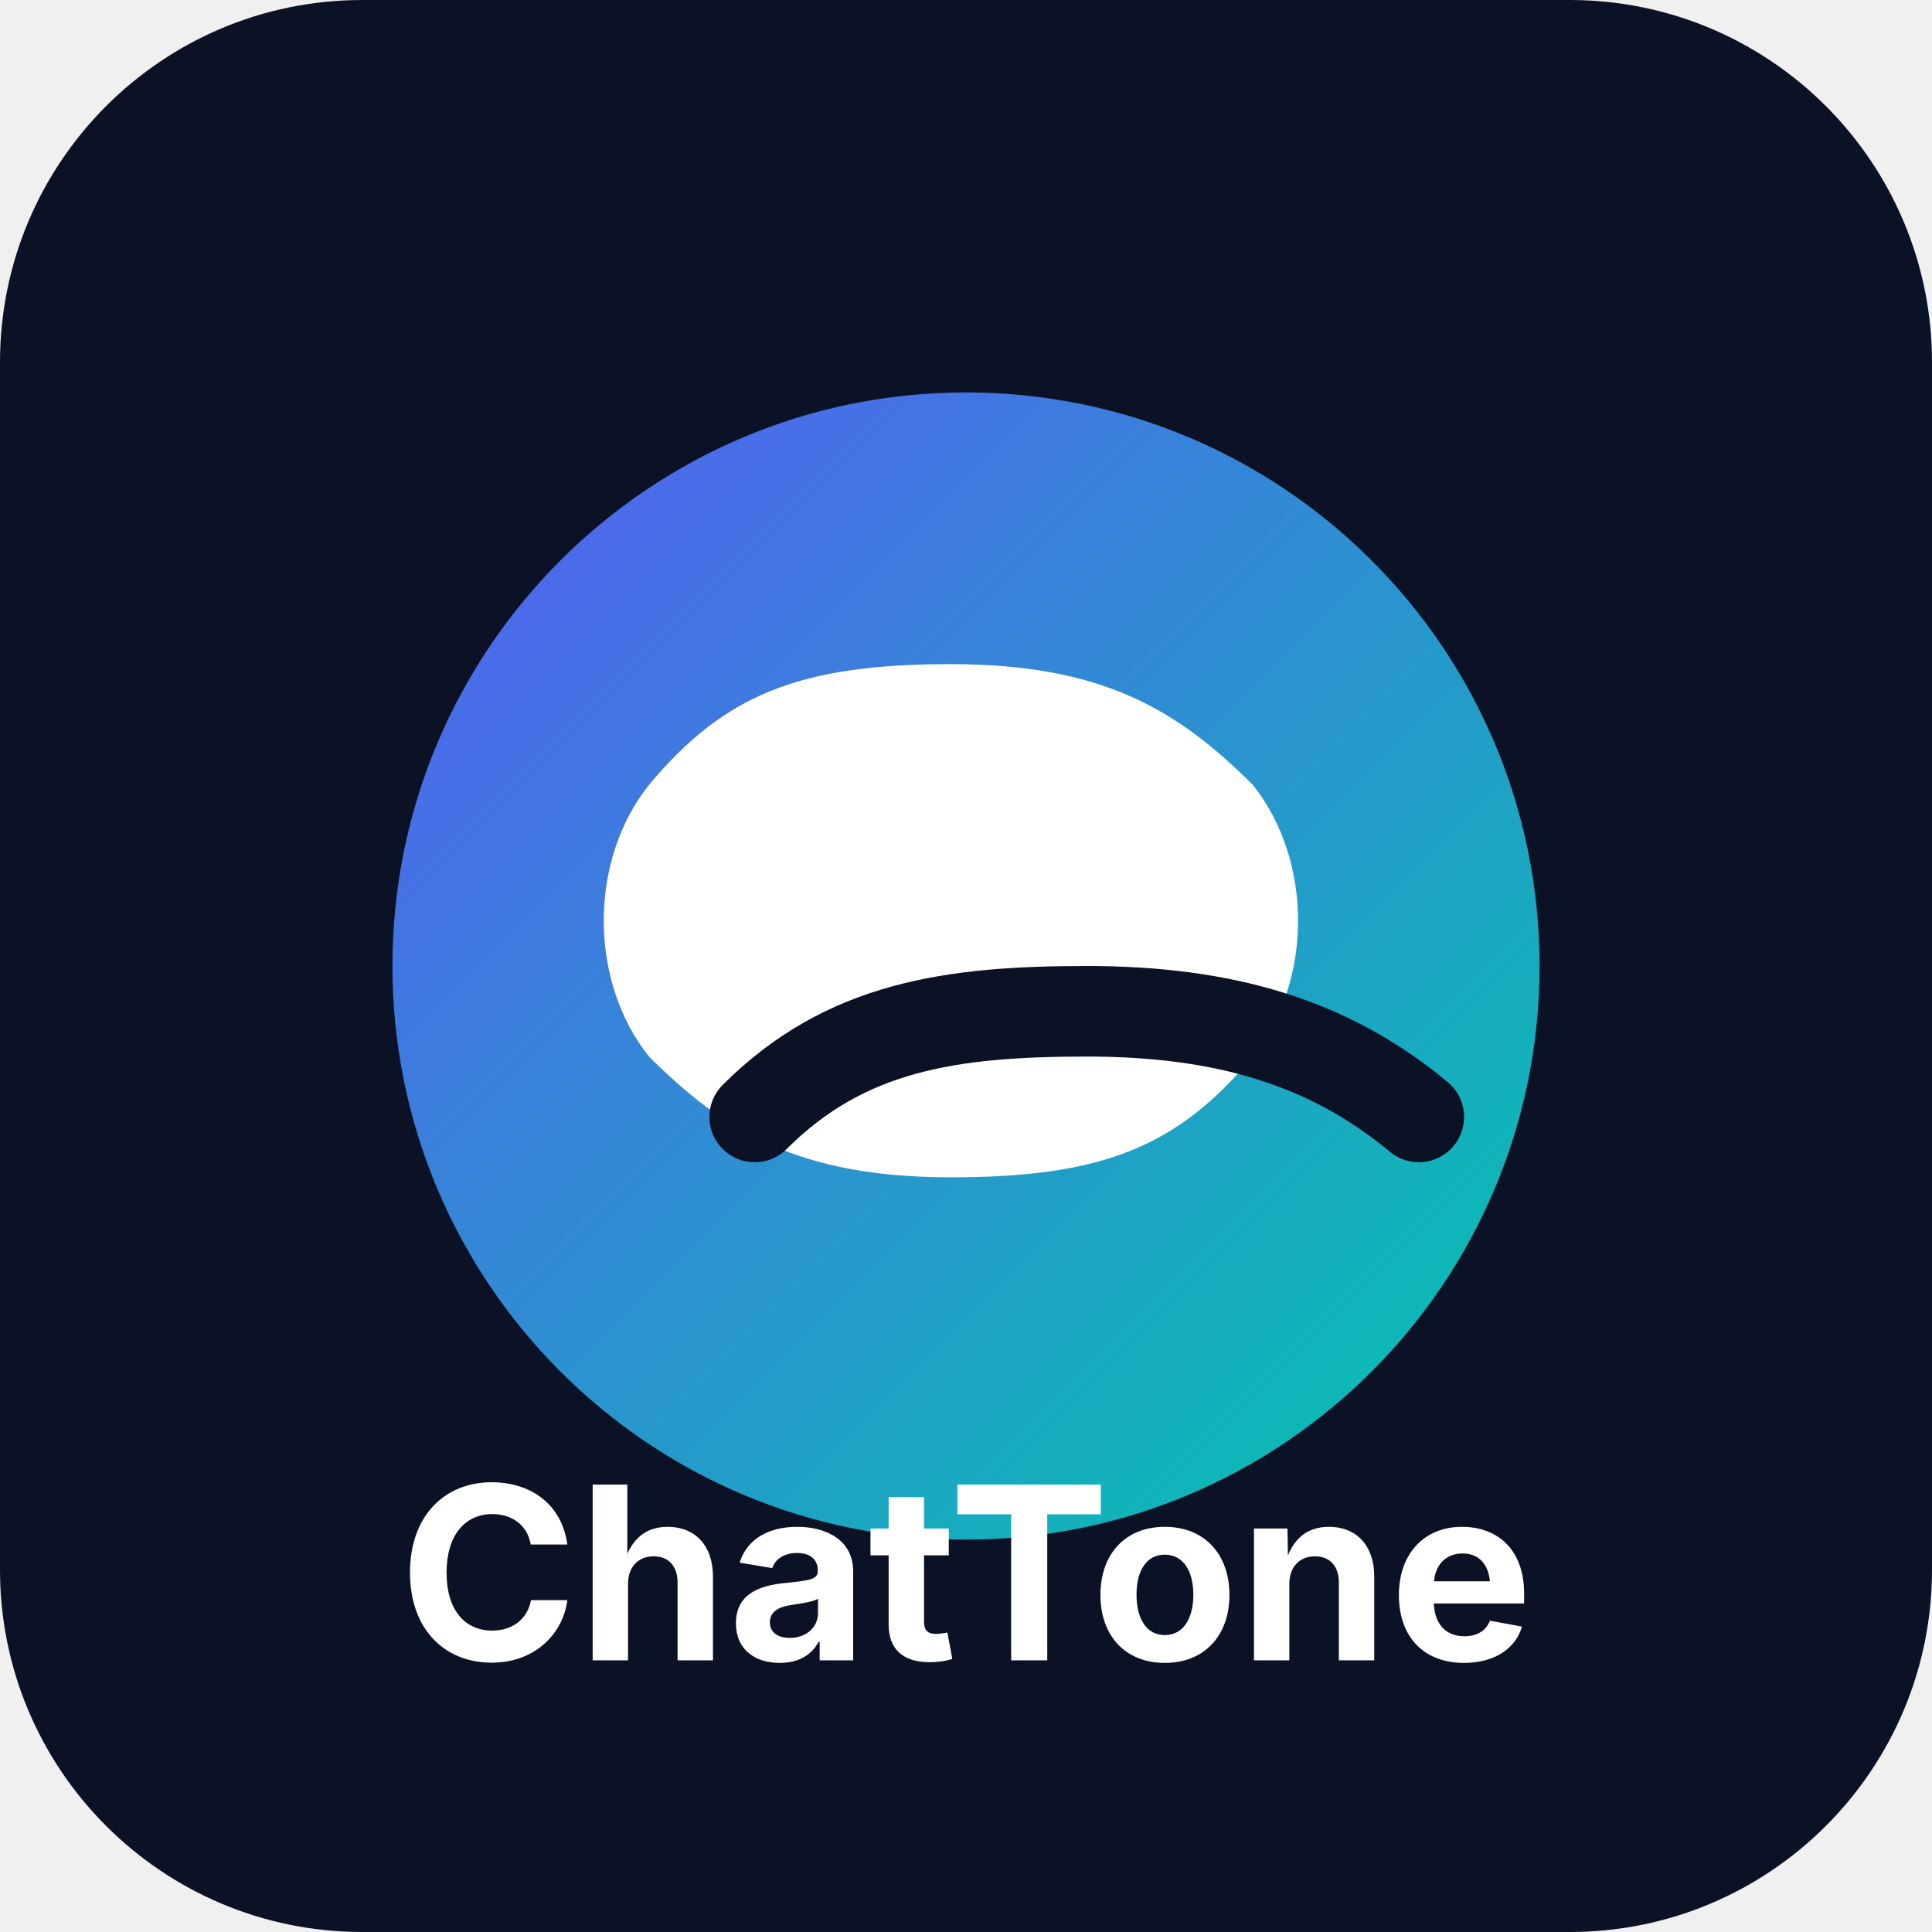
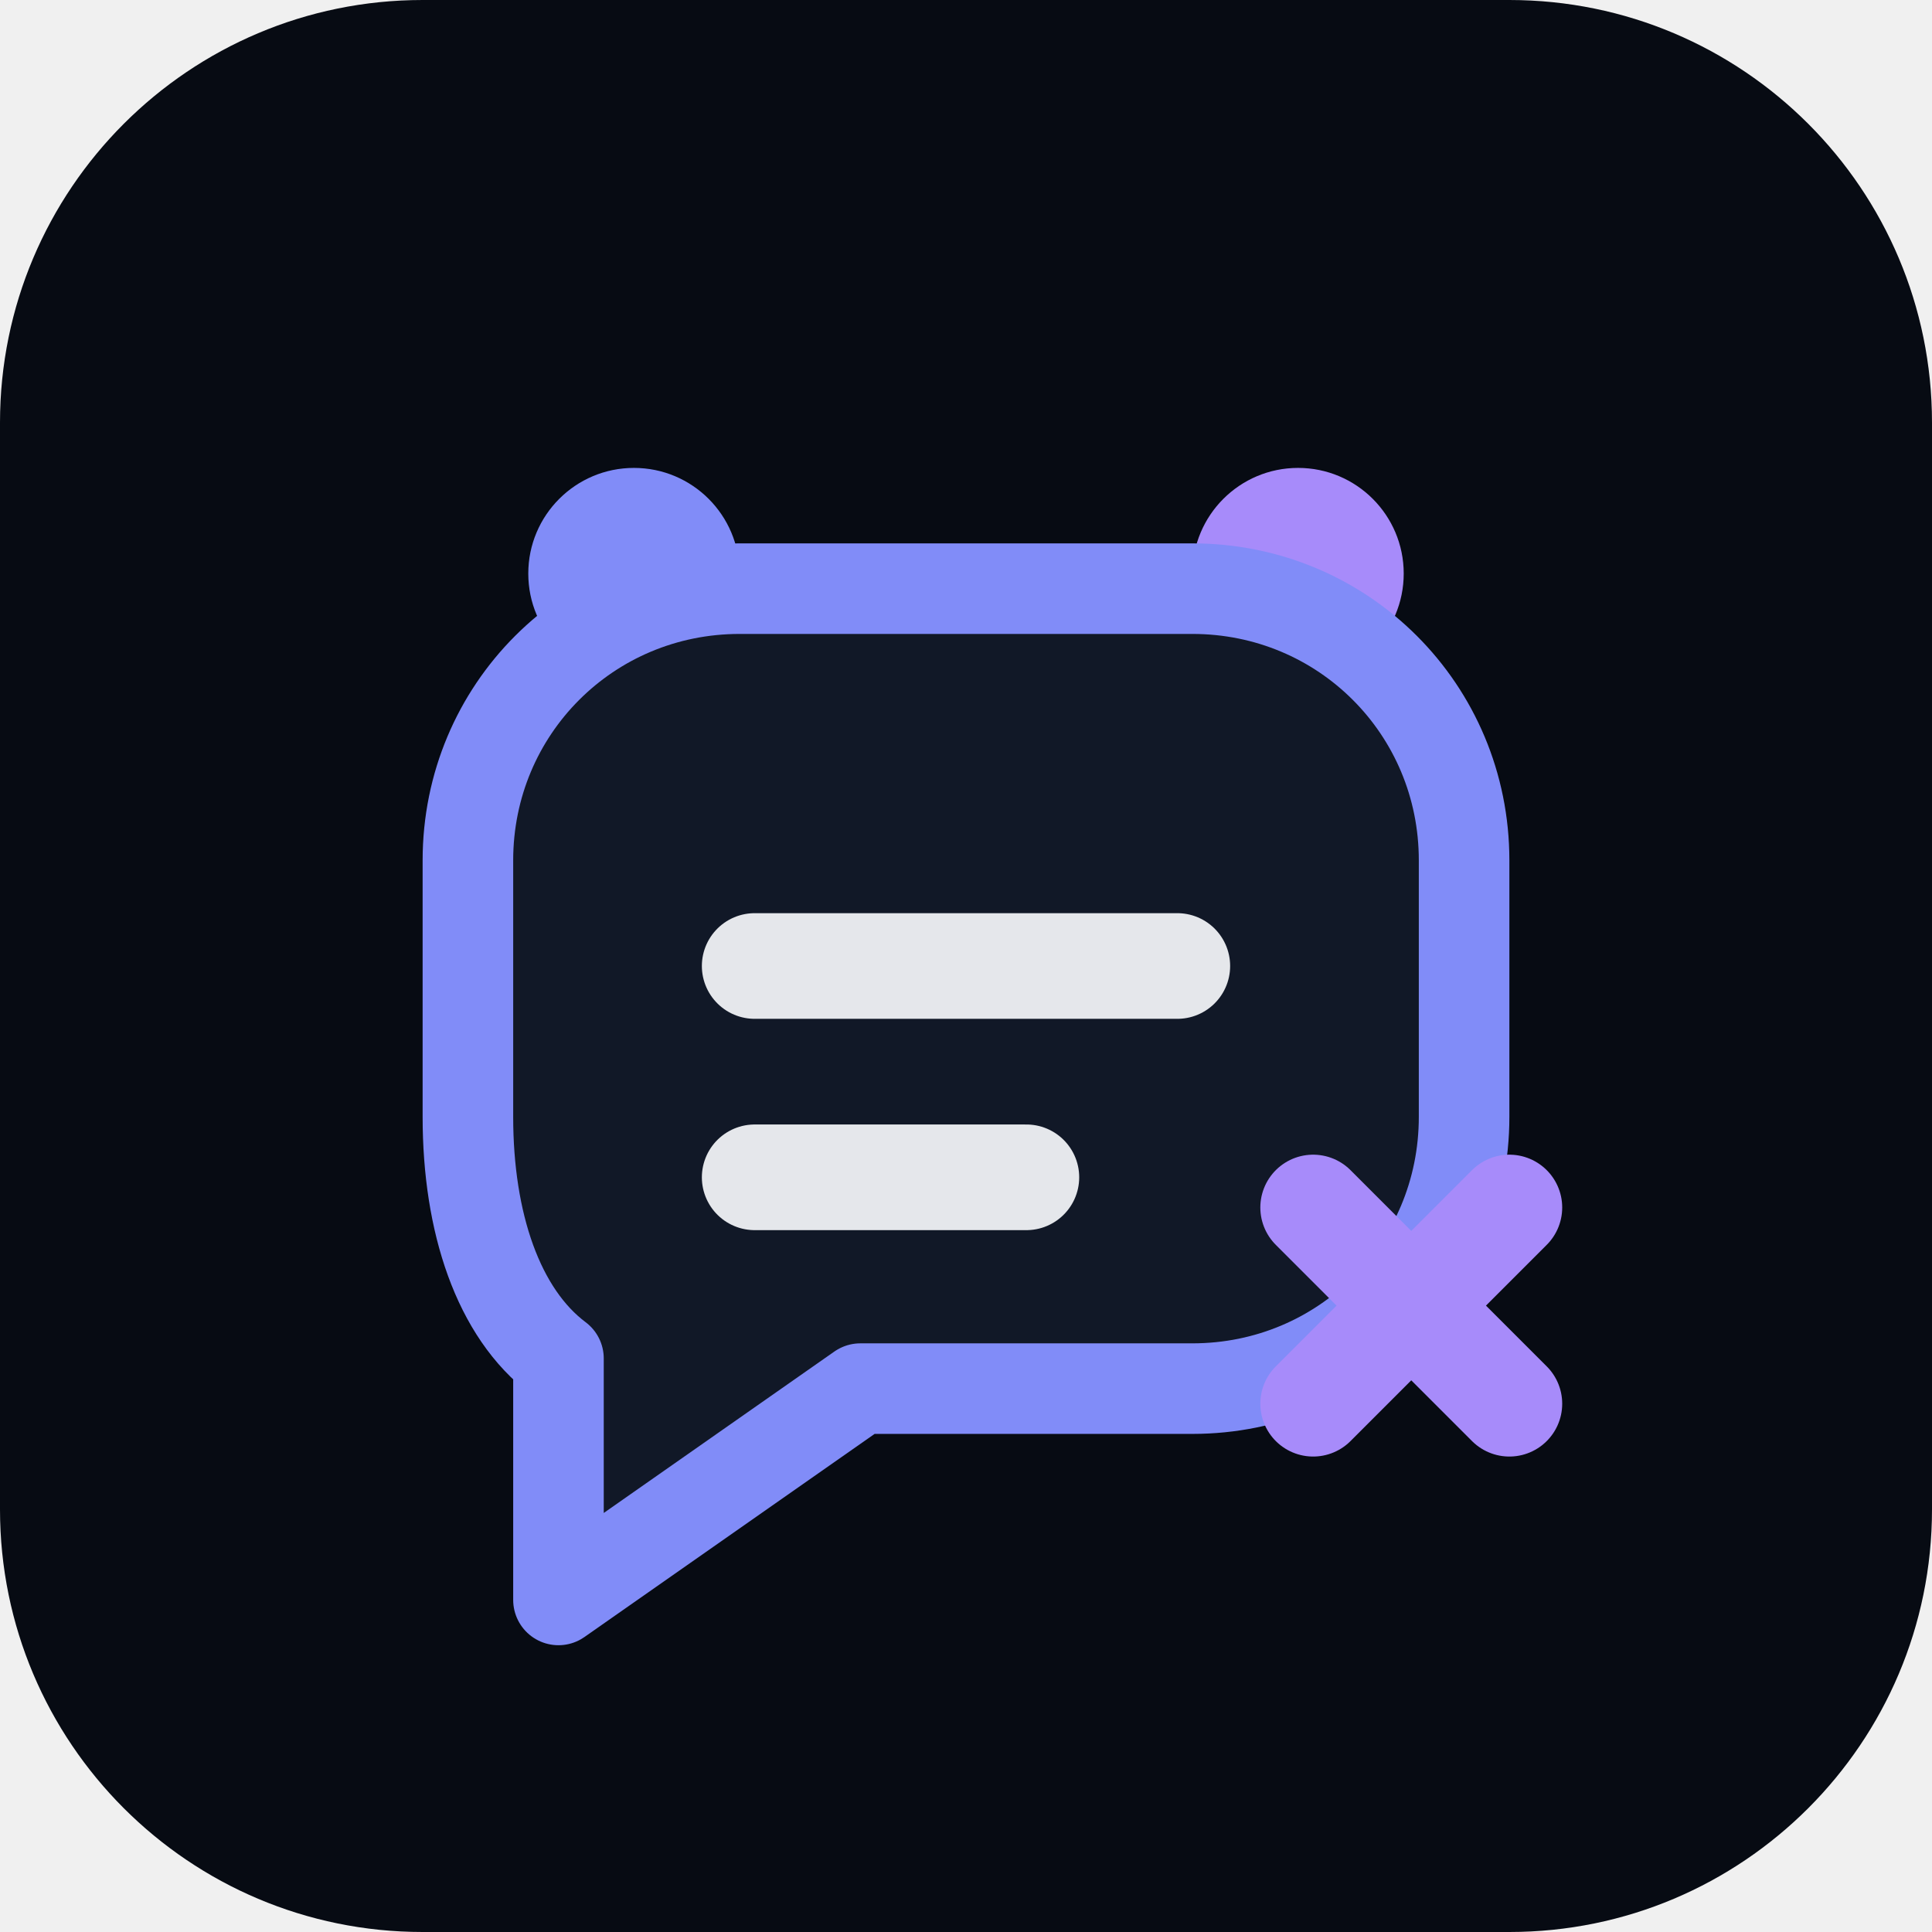
- <svg xmlns="http://www.w3.org/2000/svg" viewBox="0 0 128 128" width="128" height="128">
-   <defs>
-     <linearGradient id="g" x1="0" y1="0" x2="1" y2="1">
-       <stop offset="0%" stop-color="#5b5dff" />
-       <stop offset="100%" stop-color="#00d1b2" />
-     </linearGradient>
-   </defs>
-   <rect width="128" height="128" rx="24" fill="#0b1225" />
-   <circle cx="64" cy="64" r="38" fill="url(#g)" opacity="0.95" />
-   <path d="M43 52c5-6 10-8 20-8s15 3 20 8c4 5 4 13 0 18-5 6-10 8-20 8s-15-3-20-8c-4-5-4-13 0-18z" fill="#fff" />
-   <path d="M50 74c6-6 13-7 22-7s16 2 22 7" stroke="#0b1225" stroke-width="6" stroke-linecap="round" fill="none" />
-   <text x="64" y="110" fill="#fff" font-family="Inter, Arial, sans-serif" font-size="16" font-weight="700" text-anchor="middle">ChatTone</text>
+ <svg xmlns="http://www.w3.org/2000/svg" viewBox="0 0 128 128" role="img" aria-label="Ollama Chat Tone">
+   <rect width="128" height="128" rx="28" fill="#070b13" />
+   <circle cx="42" cy="38" r="7" fill="#818cf8" />
+   <circle cx="86" cy="38" r="7" fill="#a78bfa" />
+   <path d="M31 57c0-10 8-18 18-18h30c10 0 18 8 18 18v17c0 10-8 18-18 18H57l-20 14v-16c-4-3-6-9-6-16V57z" fill="#111827" stroke="#818cf8" stroke-width="6" stroke-linejoin="round" />
+   <path d="M50 64h28M50 78h18" stroke="#e5e7eb" stroke-width="7" stroke-linecap="round" />
+   <path d="M87 80l13 13M100 80L87 93" stroke="#a78bfa" stroke-width="7" stroke-linecap="round" />
</svg>
